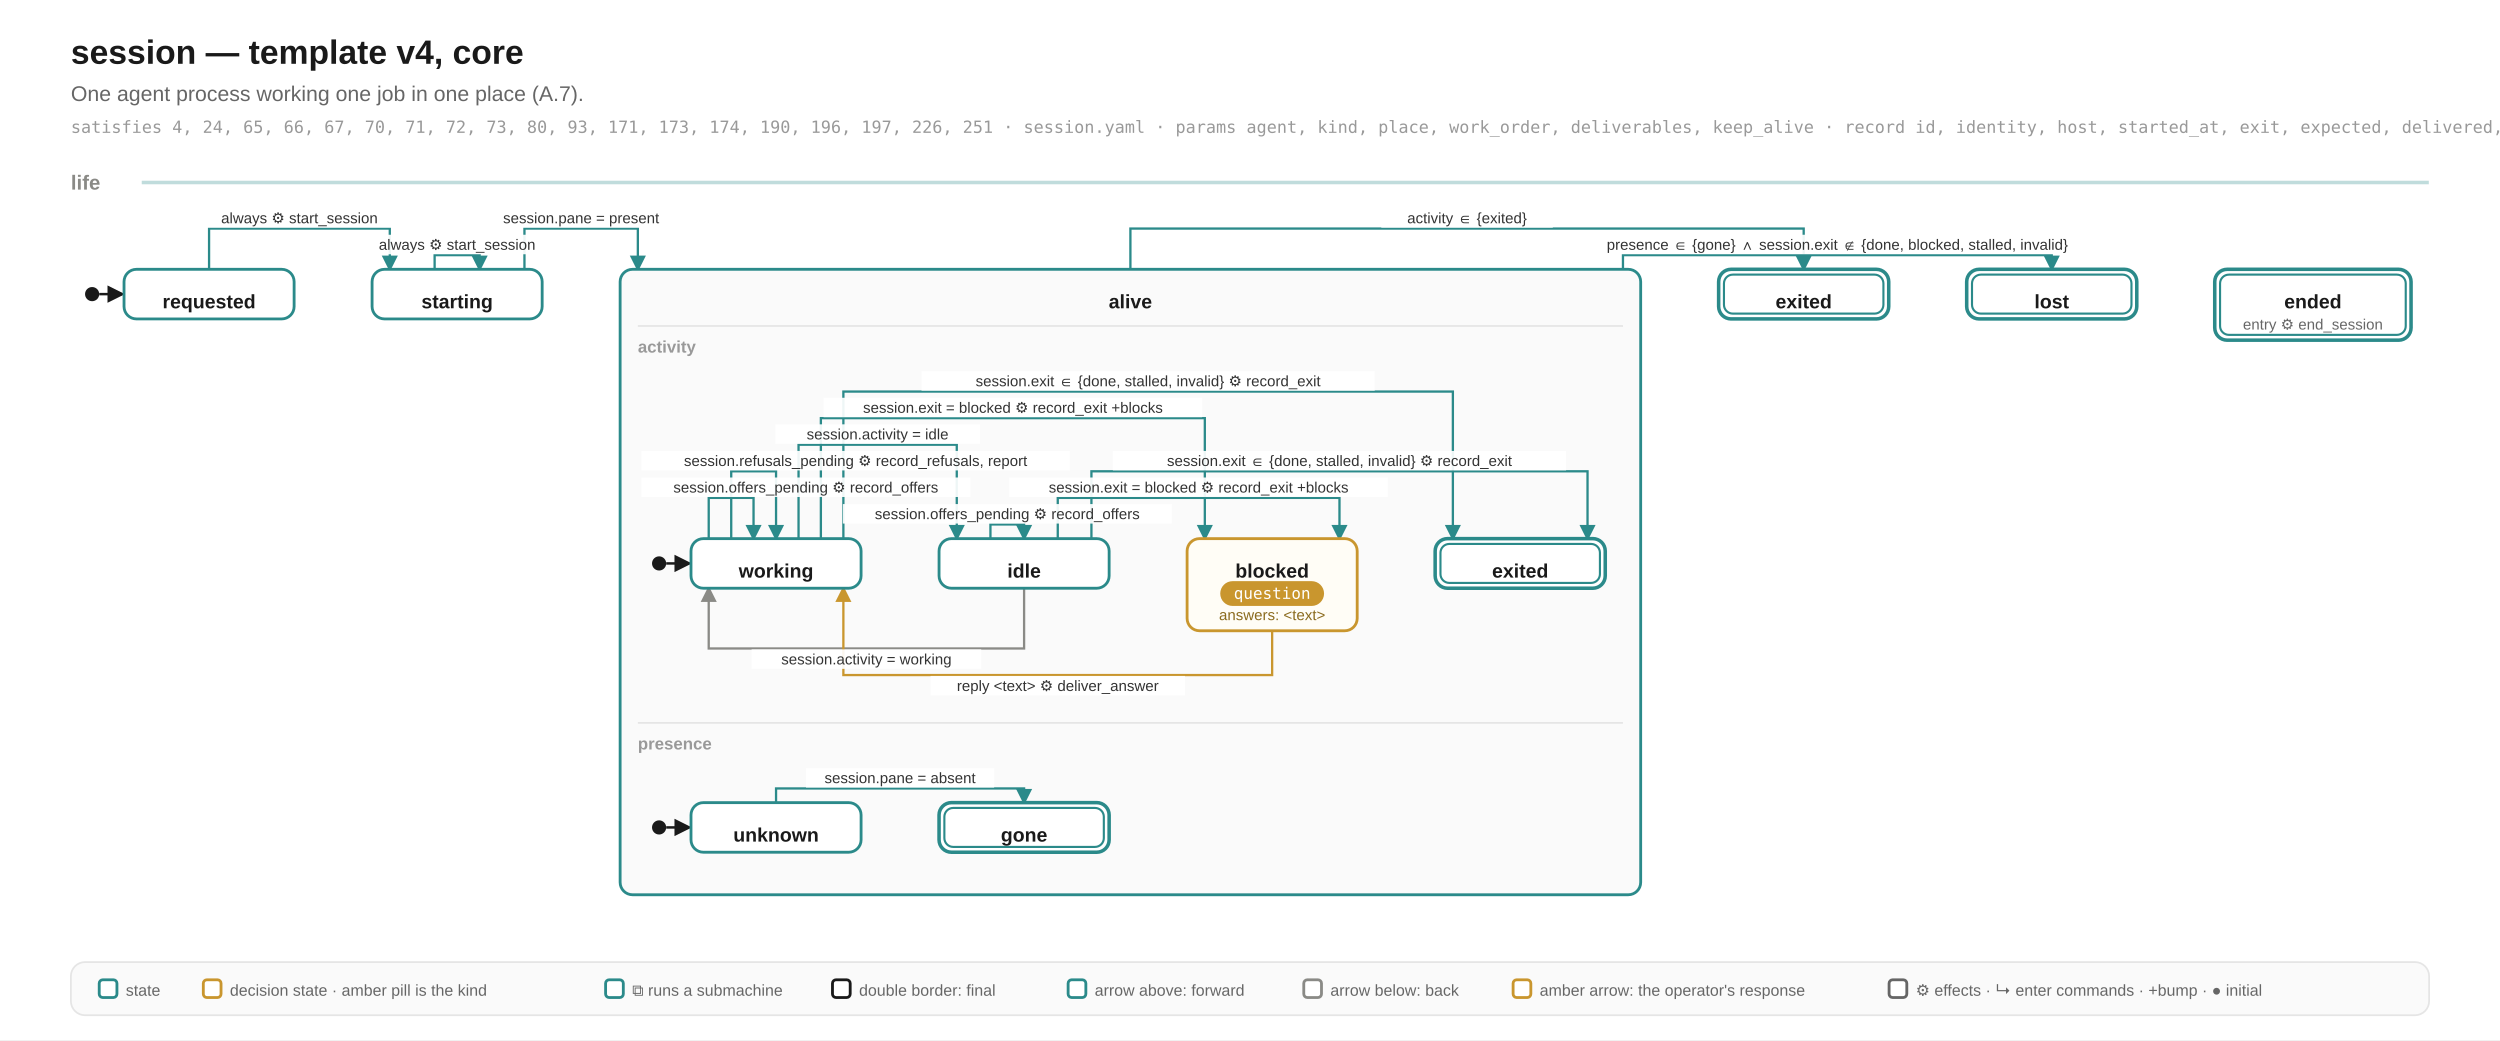
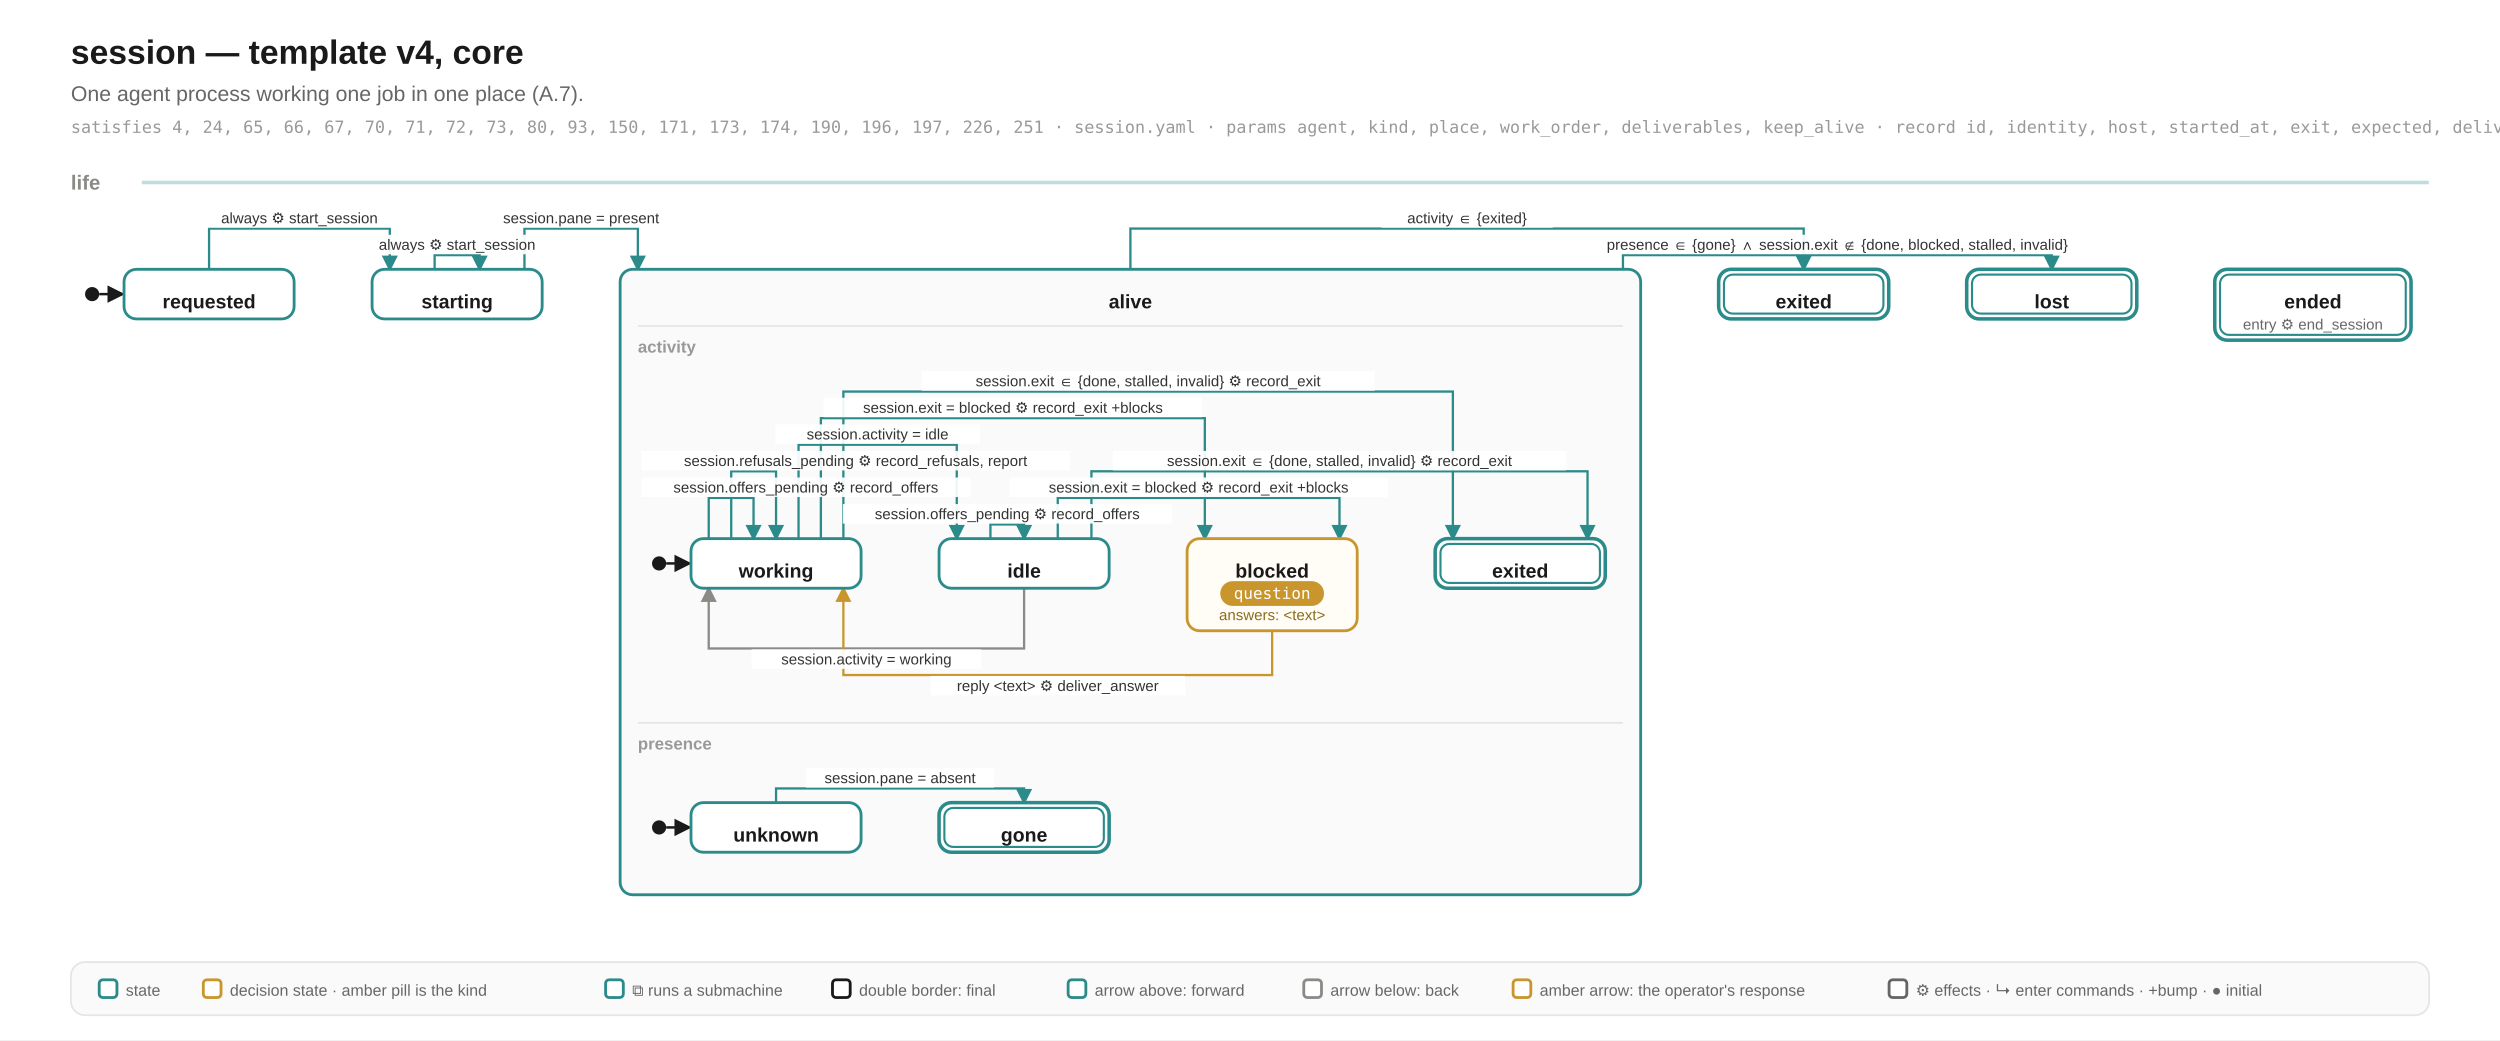
<svg xmlns="http://www.w3.org/2000/svg" width="1411" height="587" viewBox="0 0 1411 587" font-family="-apple-system, 'Helvetica Neue', Arial, sans-serif">
  <defs>
    <marker id="mB" viewBox="0 0 10 10" refX="8.5" refY="5" markerWidth="7" markerHeight="7" orient="auto-start-reverse">
      <path d="M0 0L10 5L0 10z" fill="#4a7fb5" />
    </marker>
    <marker id="mT" viewBox="0 0 10 10" refX="8.5" refY="5" markerWidth="7" markerHeight="7" orient="auto-start-reverse">
      <path d="M0 0L10 5L0 10z" fill="#2b8a8a" />
    </marker>
    <marker id="mG" viewBox="0 0 10 10" refX="8.5" refY="5" markerWidth="7" markerHeight="7" orient="auto-start-reverse">
      <path d="M0 0L10 5L0 10z" fill="#8a8a86" />
    </marker>
    <marker id="mA" viewBox="0 0 10 10" refX="8.5" refY="5" markerWidth="7" markerHeight="7" orient="auto-start-reverse">
      <path d="M0 0L10 5L0 10z" fill="#c9962e" />
    </marker>
    <marker id="mI" viewBox="0 0 10 10" refX="8.5" refY="5" markerWidth="7" markerHeight="7" orient="auto-start-reverse">
      <path d="M0 0L10 5L0 10z" fill="#1a1a1a" />
    </marker>
  </defs>
  <rect width="1411" height="587" fill="#fff" />
  <text x="40" y="36" font-size="19" font-weight="700" fill="#1a1a1a">session — template v4, core</text>
  <text x="40" y="57" font-size="12" fill="#666">One agent process working one job in one place (A.7).</text>
-   <text x="40" y="75" font-size="9.5" font-family="monospace" fill="#999">satisfies 4, 24, 65, 66, 67, 70, 71, 72, 73, 80, 93, 171, 173, 174, 190, 196, 197, 226, 251 · session.yaml · params agent, kind, place, work_order, deliverables, keep_alive · record id, identity, host, started_at, exit, expected, delivered, blocks</text>
+   <text x="40" y="75" font-size="9.5" font-family="monospace" fill="#999">satisfies 4, 24, 65, 66, 67, 70, 71, 72, 73, 80, 93, 150, 171, 173, 174, 190, 196, 197, 226, 251 · session.yaml · params agent, kind, place, work_order, deliverables, keep_alive · record id, identity, host, started_at, exit, expected, delivered, blocks</text>
  <text x="40" y="107" font-size="11.5" font-weight="700" fill="#8a8a86">life</text>
  <line x1="80" y1="103" x2="1370.825" y2="103" stroke="#2b8a8a" stroke-width="2" opacity="0.3" />
  <circle cx="52.0" cy="166.0" r="4" fill="#1a1a1a" />
  <line x1="56.0" y1="166.0" x2="69.0" y2="166.0" stroke="#1a1a1a" stroke-width="1.4" marker-end="url(#mI)" />
  <path d="M118.0,152.0 V129.0 H220.0 V152.0" fill="none" stroke="#2b8a8a" stroke-width="1.3" marker-end="url(#mT)" />
  <path d="M296.0,152.0 V129.0 H360.0 V152.0" fill="none" stroke="#2b8a8a" stroke-width="1.3" marker-end="url(#mT)" />
  <path d="M245.3,152.0 V144.0 H270.7 V152.0" fill="none" stroke="#2b8a8a" stroke-width="1.3" marker-end="url(#mT)" />
  <path d="M638.0,152.0 V129.0 H1018.0 V152.0" fill="none" stroke="#2b8a8a" stroke-width="1.3" marker-end="url(#mT)" />
  <path d="M916.0,152.0 V144.0 H1158.0 V152.0" fill="none" stroke="#2b8a8a" stroke-width="1.3" marker-end="url(#mT)" />
  <rect x="70.0" y="152.0" width="96.0" height="28.0" rx="7" fill="#fff" stroke="#2b8a8a" stroke-width="1.6" />
  <text x="118.0" y="174.0" font-size="11" fill="#1a1a1a" text-anchor="middle" font-weight="700">requested</text>
  <rect x="210.0" y="152.0" width="96.0" height="28.0" rx="7" fill="#fff" stroke="#2b8a8a" stroke-width="1.6" />
  <text x="258.0" y="174.0" font-size="11" fill="#1a1a1a" text-anchor="middle" font-weight="700">starting</text>
  <rect x="350.0" y="152.0" width="576.0" height="353.0" rx="7" fill="#fafafa" stroke="#2b8a8a" stroke-width="1.6" />
  <text x="638.0" y="174.0" font-size="11" fill="#1a1a1a" text-anchor="middle" font-weight="700">alive</text>
  <line x1="360.0" y1="184.0" x2="916.0" y2="184.0" stroke="#e5e5e5" />
  <text x="360" y="199" font-size="9.5" font-weight="700" fill="#999">activity</text>
  <circle cx="372.0" cy="318.0" r="4" fill="#1a1a1a" />
  <line x1="376.0" y1="318.0" x2="389.0" y2="318.0" stroke="#1a1a1a" stroke-width="1.4" marker-end="url(#mI)" />
  <path d="M400.0,304.0 V281.0 H425.3 V304.0" fill="none" stroke="#2b8a8a" stroke-width="1.3" marker-end="url(#mT)" />
  <path d="M412.7,304.0 V266.0 H438.0 V304.0" fill="none" stroke="#2b8a8a" stroke-width="1.3" marker-end="url(#mT)" />
  <path d="M463.3,304.0 V236.0 H680.0 V304.0" fill="none" stroke="#2b8a8a" stroke-width="1.3" marker-end="url(#mT)" />
  <path d="M476.0,304.0 V221.0 H820.0 V304.0" fill="none" stroke="#2b8a8a" stroke-width="1.3" marker-end="url(#mT)" />
  <path d="M450.7,304.0 V251.0 H540.0 V304.0" fill="none" stroke="#2b8a8a" stroke-width="1.3" marker-end="url(#mT)" />
  <path d="M578.0,332.0 V366.0 H400.0 V332.0" fill="none" stroke="#8a8a86" stroke-width="1.3" marker-end="url(#mG)" />
  <path d="M559.0,304.0 V296.0 H578.0 V304.0" fill="none" stroke="#2b8a8a" stroke-width="1.3" marker-end="url(#mT)" />
  <path d="M597.0,304.0 V281.0 H756.0 V304.0" fill="none" stroke="#2b8a8a" stroke-width="1.3" marker-end="url(#mT)" />
  <path d="M616.0,304.0 V266.0 H896.0 V304.0" fill="none" stroke="#2b8a8a" stroke-width="1.3" marker-end="url(#mT)" />
  <path d="M718.0,356.0 V381.0 H476.0 V332.0" fill="none" stroke="#c9962e" stroke-width="1.3" marker-end="url(#mA)" />
  <rect x="390.0" y="304.0" width="96.0" height="28.0" rx="7" fill="#fff" stroke="#2b8a8a" stroke-width="1.6" />
  <text x="438.0" y="326.0" font-size="11" fill="#1a1a1a" text-anchor="middle" font-weight="700">working</text>
  <rect x="530.0" y="304.0" width="96.0" height="28.0" rx="7" fill="#fff" stroke="#2b8a8a" stroke-width="1.6" />
  <text x="578.0" y="326.0" font-size="11" fill="#1a1a1a" text-anchor="middle" font-weight="700">idle</text>
  <rect x="670.0" y="304.0" width="96.0" height="52.0" rx="7" fill="#fffdf6" stroke="#c9962e" stroke-width="1.6" />
  <text x="718.0" y="326.0" font-size="11" fill="#1a1a1a" text-anchor="middle" font-weight="700">blocked</text>
  <rect x="688.7" y="328.0" width="58.6" height="14" rx="7" fill="#c9962e" />
  <text x="718.0" y="338.0" font-size="9" font-family="monospace" fill="#fff" text-anchor="middle">question</text>
  <text x="718.0" y="350.0" font-size="8.5" fill="#8a6a1d" text-anchor="middle">answers: &lt;text&gt;</text>
  <rect x="810.0" y="304.0" width="96.0" height="28.0" rx="7" fill="#fff" stroke="#2b8a8a" stroke-width="2" />
  <rect x="813.0" y="307.0" width="90.0" height="22.0" rx="5" fill="none" stroke="#2b8a8a" stroke-width="1.2" />
  <text x="858.0" y="326.0" font-size="11" fill="#1a1a1a" text-anchor="middle" font-weight="700">exited</text>
  <rect x="362.0" y="269.5" width="185.7" height="11" fill="#fff" opacity="0.92" />
  <text x="454.8" y="278.0" font-size="8.5" fill="#333" text-anchor="middle">session.offers_pending ⚙ record_offers</text>
  <rect x="362.0" y="254.5" width="241.8" height="11" fill="#fff" opacity="0.92" />
  <text x="482.9" y="263.0" font-size="8.5" fill="#333" text-anchor="middle">session.refusals_pending ⚙ record_refusals, report</text>
  <rect x="464.8" y="224.5" width="213.7" height="11" fill="#fff" opacity="0.92" />
  <text x="571.7" y="233.0" font-size="8.5" fill="#333" text-anchor="middle">session.exit = blocked ⚙ record_exit +blocks</text>
  <rect x="520.1" y="209.5" width="255.8" height="11" fill="#fff" opacity="0.92" />
  <text x="648.0" y="218.0" font-size="8.5" fill="#333" text-anchor="middle">session.exit ∈ {done, stalled, invalid} ⚙ record_exit</text>
  <rect x="437.6" y="239.5" width="115.5" height="11" fill="#fff" opacity="0.92" />
  <text x="495.3" y="248.0" font-size="8.5" fill="#333" text-anchor="middle">session.activity = idle</text>
  <rect x="424.2" y="366.5" width="129.6" height="11" fill="#fff" opacity="0.92" />
  <text x="489.0" y="375.0" font-size="8.5" fill="#333" text-anchor="middle">session.activity = working</text>
  <rect x="475.7" y="284.5" width="185.7" height="11" fill="#fff" opacity="0.92" />
  <text x="568.5" y="293.0" font-size="8.5" fill="#333" text-anchor="middle">session.offers_pending ⚙ record_offers</text>
  <rect x="569.6" y="269.5" width="213.7" height="11" fill="#fff" opacity="0.92" />
  <text x="676.5" y="278.0" font-size="8.5" fill="#333" text-anchor="middle">session.exit = blocked ⚙ record_exit +blocks</text>
  <rect x="628.1" y="254.5" width="255.8" height="11" fill="#fff" opacity="0.92" />
  <text x="756.0" y="263.0" font-size="8.5" fill="#333" text-anchor="middle">session.exit ∈ {done, stalled, invalid} ⚙ record_exit</text>
  <rect x="525.2" y="381.5" width="143.6" height="11" fill="#fff" opacity="0.92" />
  <text x="597.0" y="390.0" font-size="8.5" fill="#333" text-anchor="middle">reply &lt;text&gt; ⚙ deliver_answer</text>
  <line x1="360.0" y1="408.0" x2="916.0" y2="408.0" stroke="#e5e5e5" />
  <text x="360" y="423" font-size="9.5" font-weight="700" fill="#999">presence</text>
  <circle cx="372.0" cy="467.0" r="4" fill="#1a1a1a" />
  <line x1="376.0" y1="467.0" x2="389.0" y2="467.0" stroke="#1a1a1a" stroke-width="1.4" marker-end="url(#mI)" />
  <path d="M438.0,453.0 V445.0 H578.0 V453.0" fill="none" stroke="#2b8a8a" stroke-width="1.3" marker-end="url(#mT)" />
  <rect x="390.0" y="453.0" width="96.0" height="28.0" rx="7" fill="#fff" stroke="#2b8a8a" stroke-width="1.6" />
  <text x="438.0" y="475.0" font-size="11" fill="#1a1a1a" text-anchor="middle" font-weight="700">unknown</text>
  <rect x="530.0" y="453.0" width="96.0" height="28.0" rx="7" fill="#fff" stroke="#2b8a8a" stroke-width="2" />
  <rect x="533.0" y="456.0" width="90.0" height="22.0" rx="5" fill="none" stroke="#2b8a8a" stroke-width="1.2" />
  <text x="578.0" y="475.0" font-size="11" fill="#1a1a1a" text-anchor="middle" font-weight="700">gone</text>
  <rect x="454.9" y="433.5" width="106.2" height="11" fill="#fff" opacity="0.92" />
  <text x="508.0" y="442.0" font-size="8.5" fill="#333" text-anchor="middle">session.pane = absent</text>
  <rect x="970.0" y="152.0" width="96.0" height="28.0" rx="7" fill="#fff" stroke="#2b8a8a" stroke-width="2" />
  <rect x="973.0" y="155.0" width="90.0" height="22.0" rx="5" fill="none" stroke="#2b8a8a" stroke-width="1.2" />
  <text x="1018.0" y="174.0" font-size="11" fill="#1a1a1a" text-anchor="middle" font-weight="700">exited</text>
  <rect x="1110.0" y="152.0" width="96.0" height="28.0" rx="7" fill="#fff" stroke="#2b8a8a" stroke-width="2" />
  <rect x="1113.0" y="155.0" width="90.0" height="22.0" rx="5" fill="none" stroke="#2b8a8a" stroke-width="1.2" />
  <text x="1158.0" y="174.0" font-size="11" fill="#1a1a1a" text-anchor="middle" font-weight="700">lost</text>
  <rect x="1250.0" y="152.0" width="110.8" height="40.0" rx="7" fill="#fff" stroke="#2b8a8a" stroke-width="2" />
  <rect x="1253.0" y="155.0" width="104.8" height="34.0" rx="5" fill="none" stroke="#2b8a8a" stroke-width="1.2" />
  <text x="1305.4" y="174.0" font-size="11" fill="#1a1a1a" text-anchor="middle" font-weight="700">ended</text>
  <text x="1305.4" y="186.0" font-size="8.5" fill="#666" text-anchor="middle">entry ⚙ end_session</text>
  <rect x="113.6" y="117.5" width="110.9" height="11" fill="#fff" opacity="0.92" />
  <text x="169.0" y="126.0" font-size="8.5" fill="#333" text-anchor="middle">always ⚙ start_session</text>
  <rect x="272.6" y="117.5" width="110.9" height="11" fill="#fff" opacity="0.92" />
  <text x="328.0" y="126.0" font-size="8.5" fill="#333" text-anchor="middle">session.pane = present</text>
  <rect x="202.6" y="132.5" width="110.9" height="11" fill="#fff" opacity="0.92" />
  <text x="258.0" y="141.0" font-size="8.5" fill="#333" text-anchor="middle">always ⚙ start_session</text>
  <rect x="779.6" y="117.5" width="96.8" height="11" fill="#fff" opacity="0.92" />
  <text x="828.0" y="126.0" font-size="8.5" fill="#333" text-anchor="middle">activity ∈ {exited}</text>
  <rect x="874.0" y="132.5" width="325.9" height="11" fill="#fff" opacity="0.92" />
  <text x="1037.0" y="141.0" font-size="8.5" fill="#333" text-anchor="middle">presence ∈ {gone} ∧ session.exit ∉ {done, blocked, stalled, invalid}</text>
  <rect x="40" y="543" width="1331" height="30" rx="8" fill="#fafafa" stroke="#e5e5e5" />
  <rect x="56" y="553" width="10" height="10" rx="2" fill="#fff" stroke="#2b8a8a" stroke-width="1.6" />
  <text x="71" y="562" font-size="9" fill="#666">state</text>
  <rect x="114.75" y="553" width="10" height="10" rx="2" fill="#fff" stroke="#c9962e" stroke-width="1.6" />
  <text x="129.75" y="562" font-size="9" fill="#666">decision state · amber pill is the kind</text>
  <rect x="341.8" y="553" width="10" height="10" rx="2" fill="#fff" stroke="#2b8a8a" stroke-width="1.6" />
  <text x="356.8" y="562" font-size="9" fill="#666">⧉ runs a submachine</text>
  <rect x="469.85" y="553" width="10" height="10" rx="2" fill="#fff" stroke="#1a1a1a" stroke-width="1.6" />
  <text x="484.85" y="562" font-size="9" fill="#666">double border: final</text>
  <rect x="602.85" y="553" width="10" height="10" rx="2" fill="#fff" stroke="#2b8a8a" stroke-width="1.6" />
  <text x="617.85" y="562" font-size="9" fill="#666">arrow above: forward</text>
  <rect x="735.85" y="553" width="10" height="10" rx="2" fill="#fff" stroke="#8a8a86" stroke-width="1.6" />
  <text x="750.85" y="562" font-size="9" fill="#666">arrow below: back</text>
  <rect x="854.0" y="553" width="10" height="10" rx="2" fill="#fff" stroke="#c9962e" stroke-width="1.6" />
  <text x="869.0" y="562" font-size="9" fill="#666">amber arrow: the operator's response</text>
  <rect x="1066.2" y="553" width="10" height="10" rx="2" fill="#fff" stroke="#666" stroke-width="1.6" />
  <text x="1081.2" y="562" font-size="9" fill="#666">⚙ effects · ↳ enter commands · +bump · ● initial</text>
</svg>
